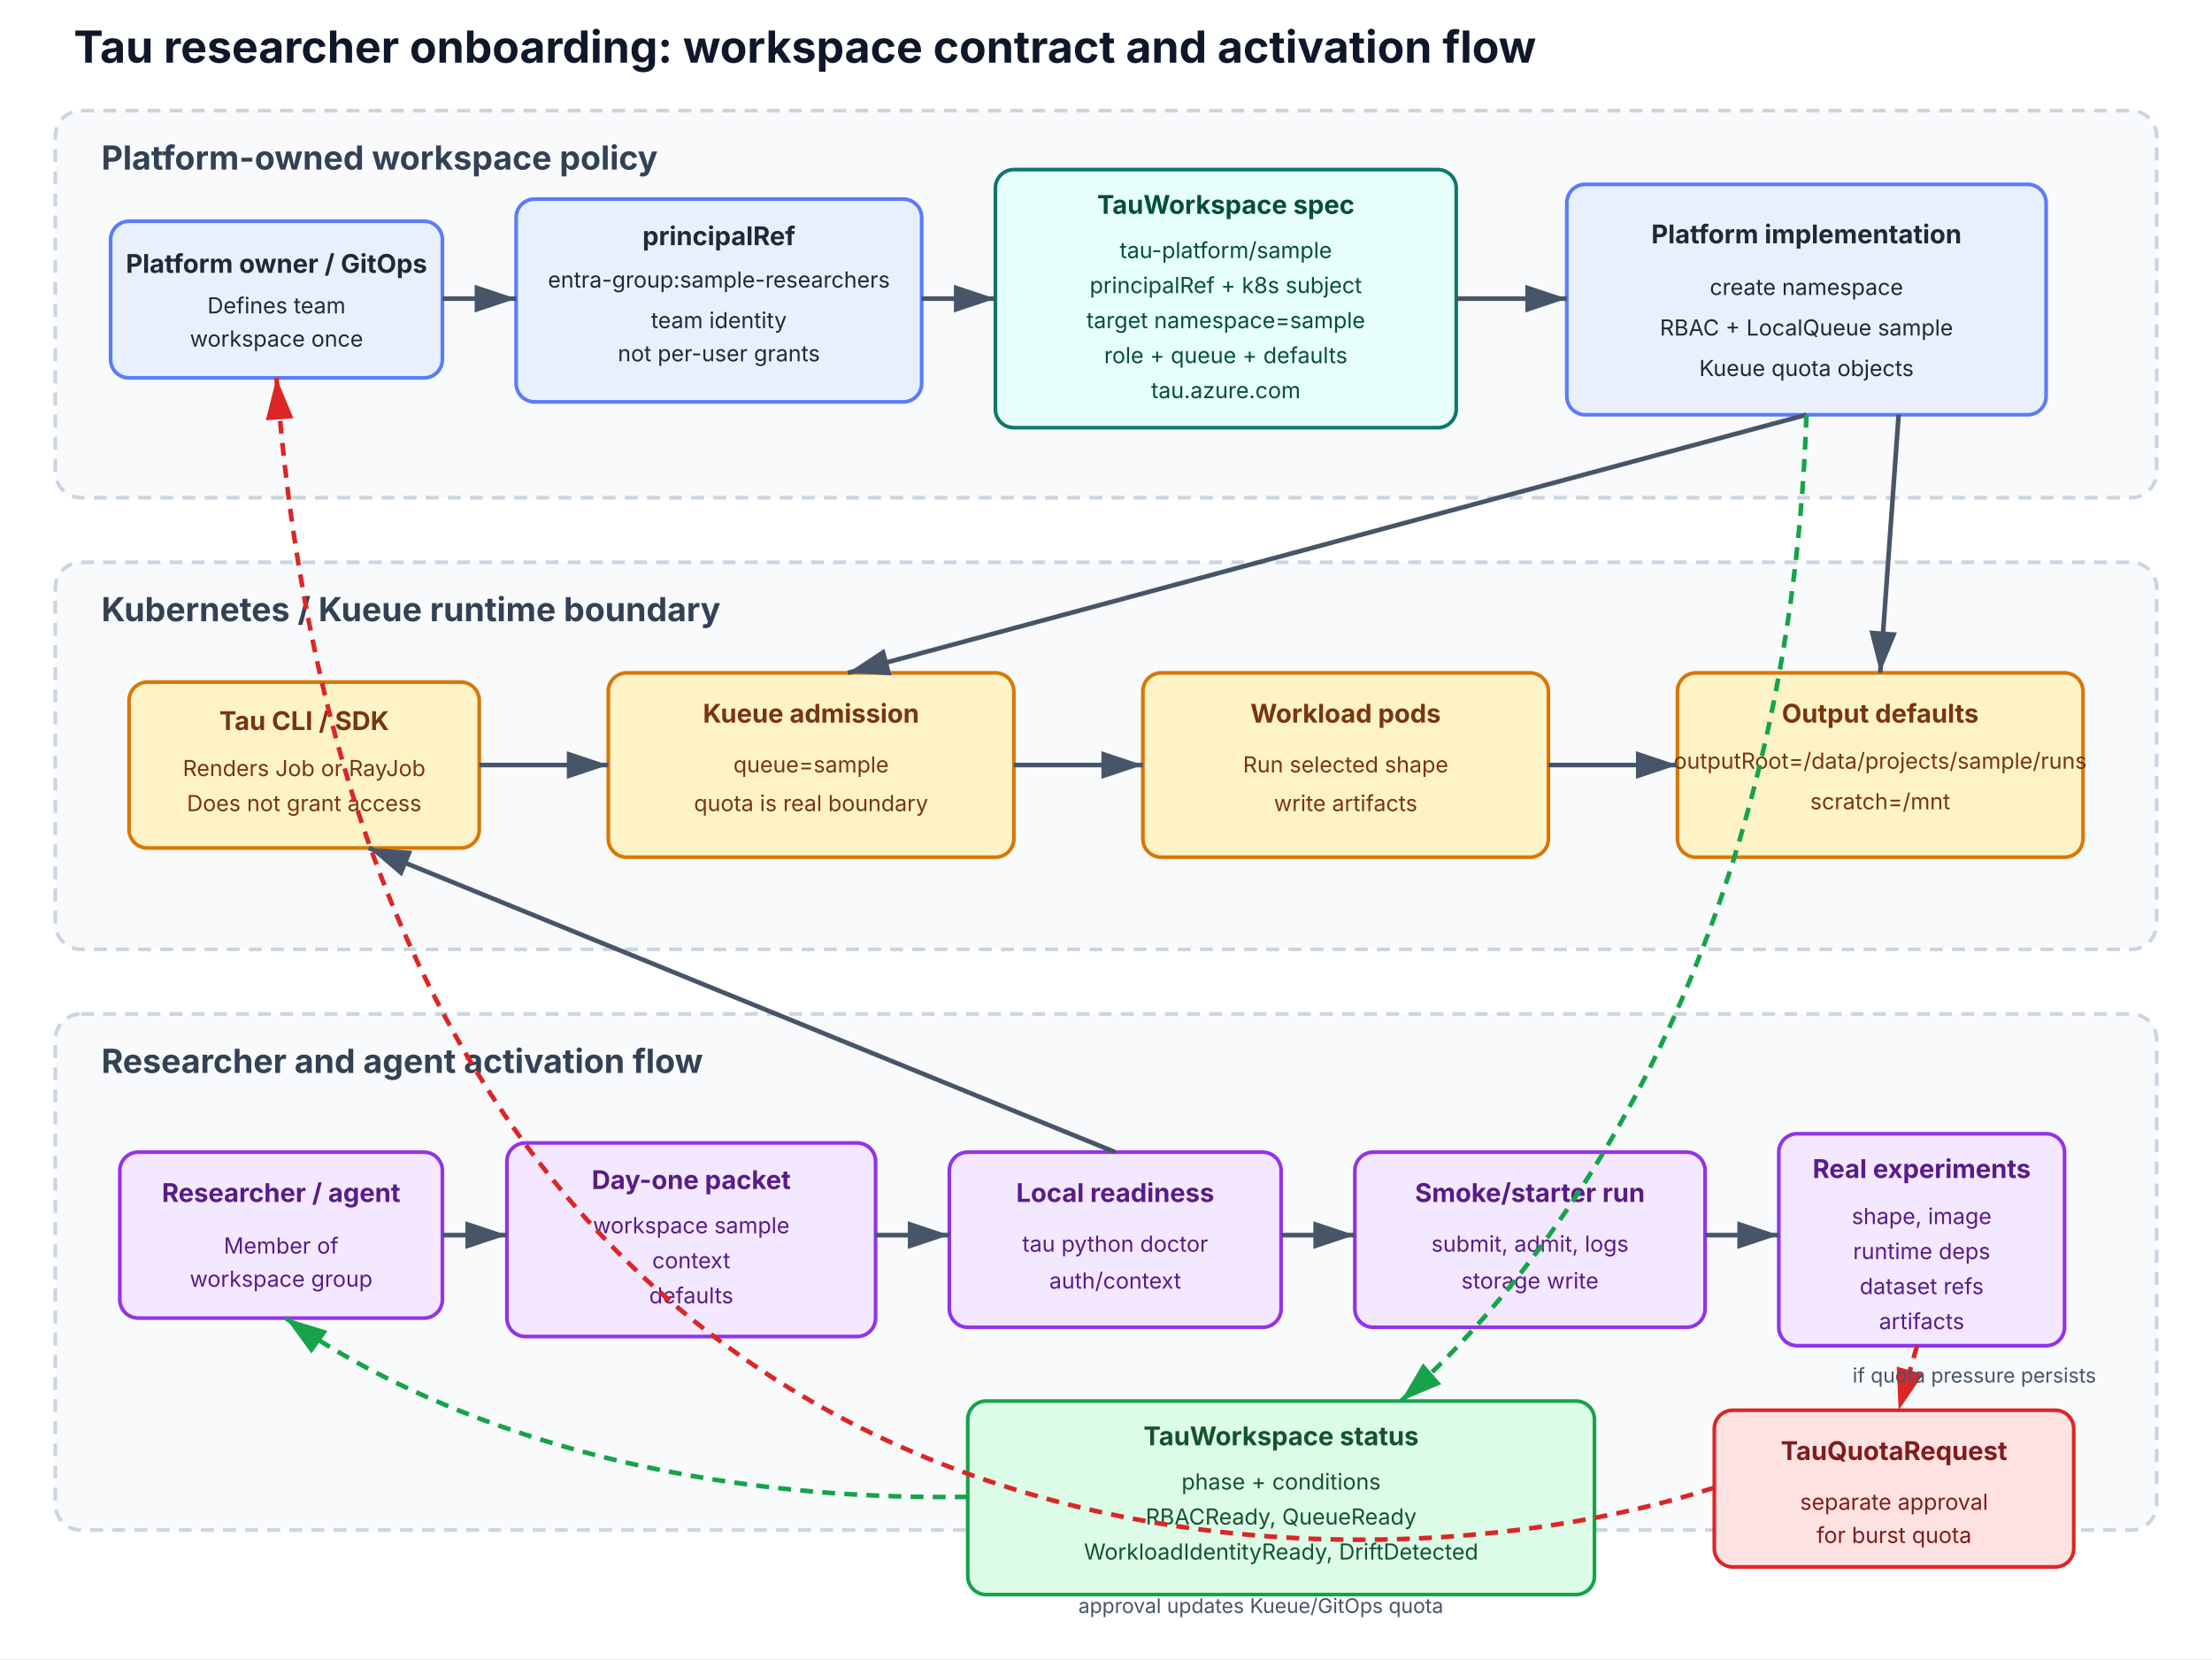
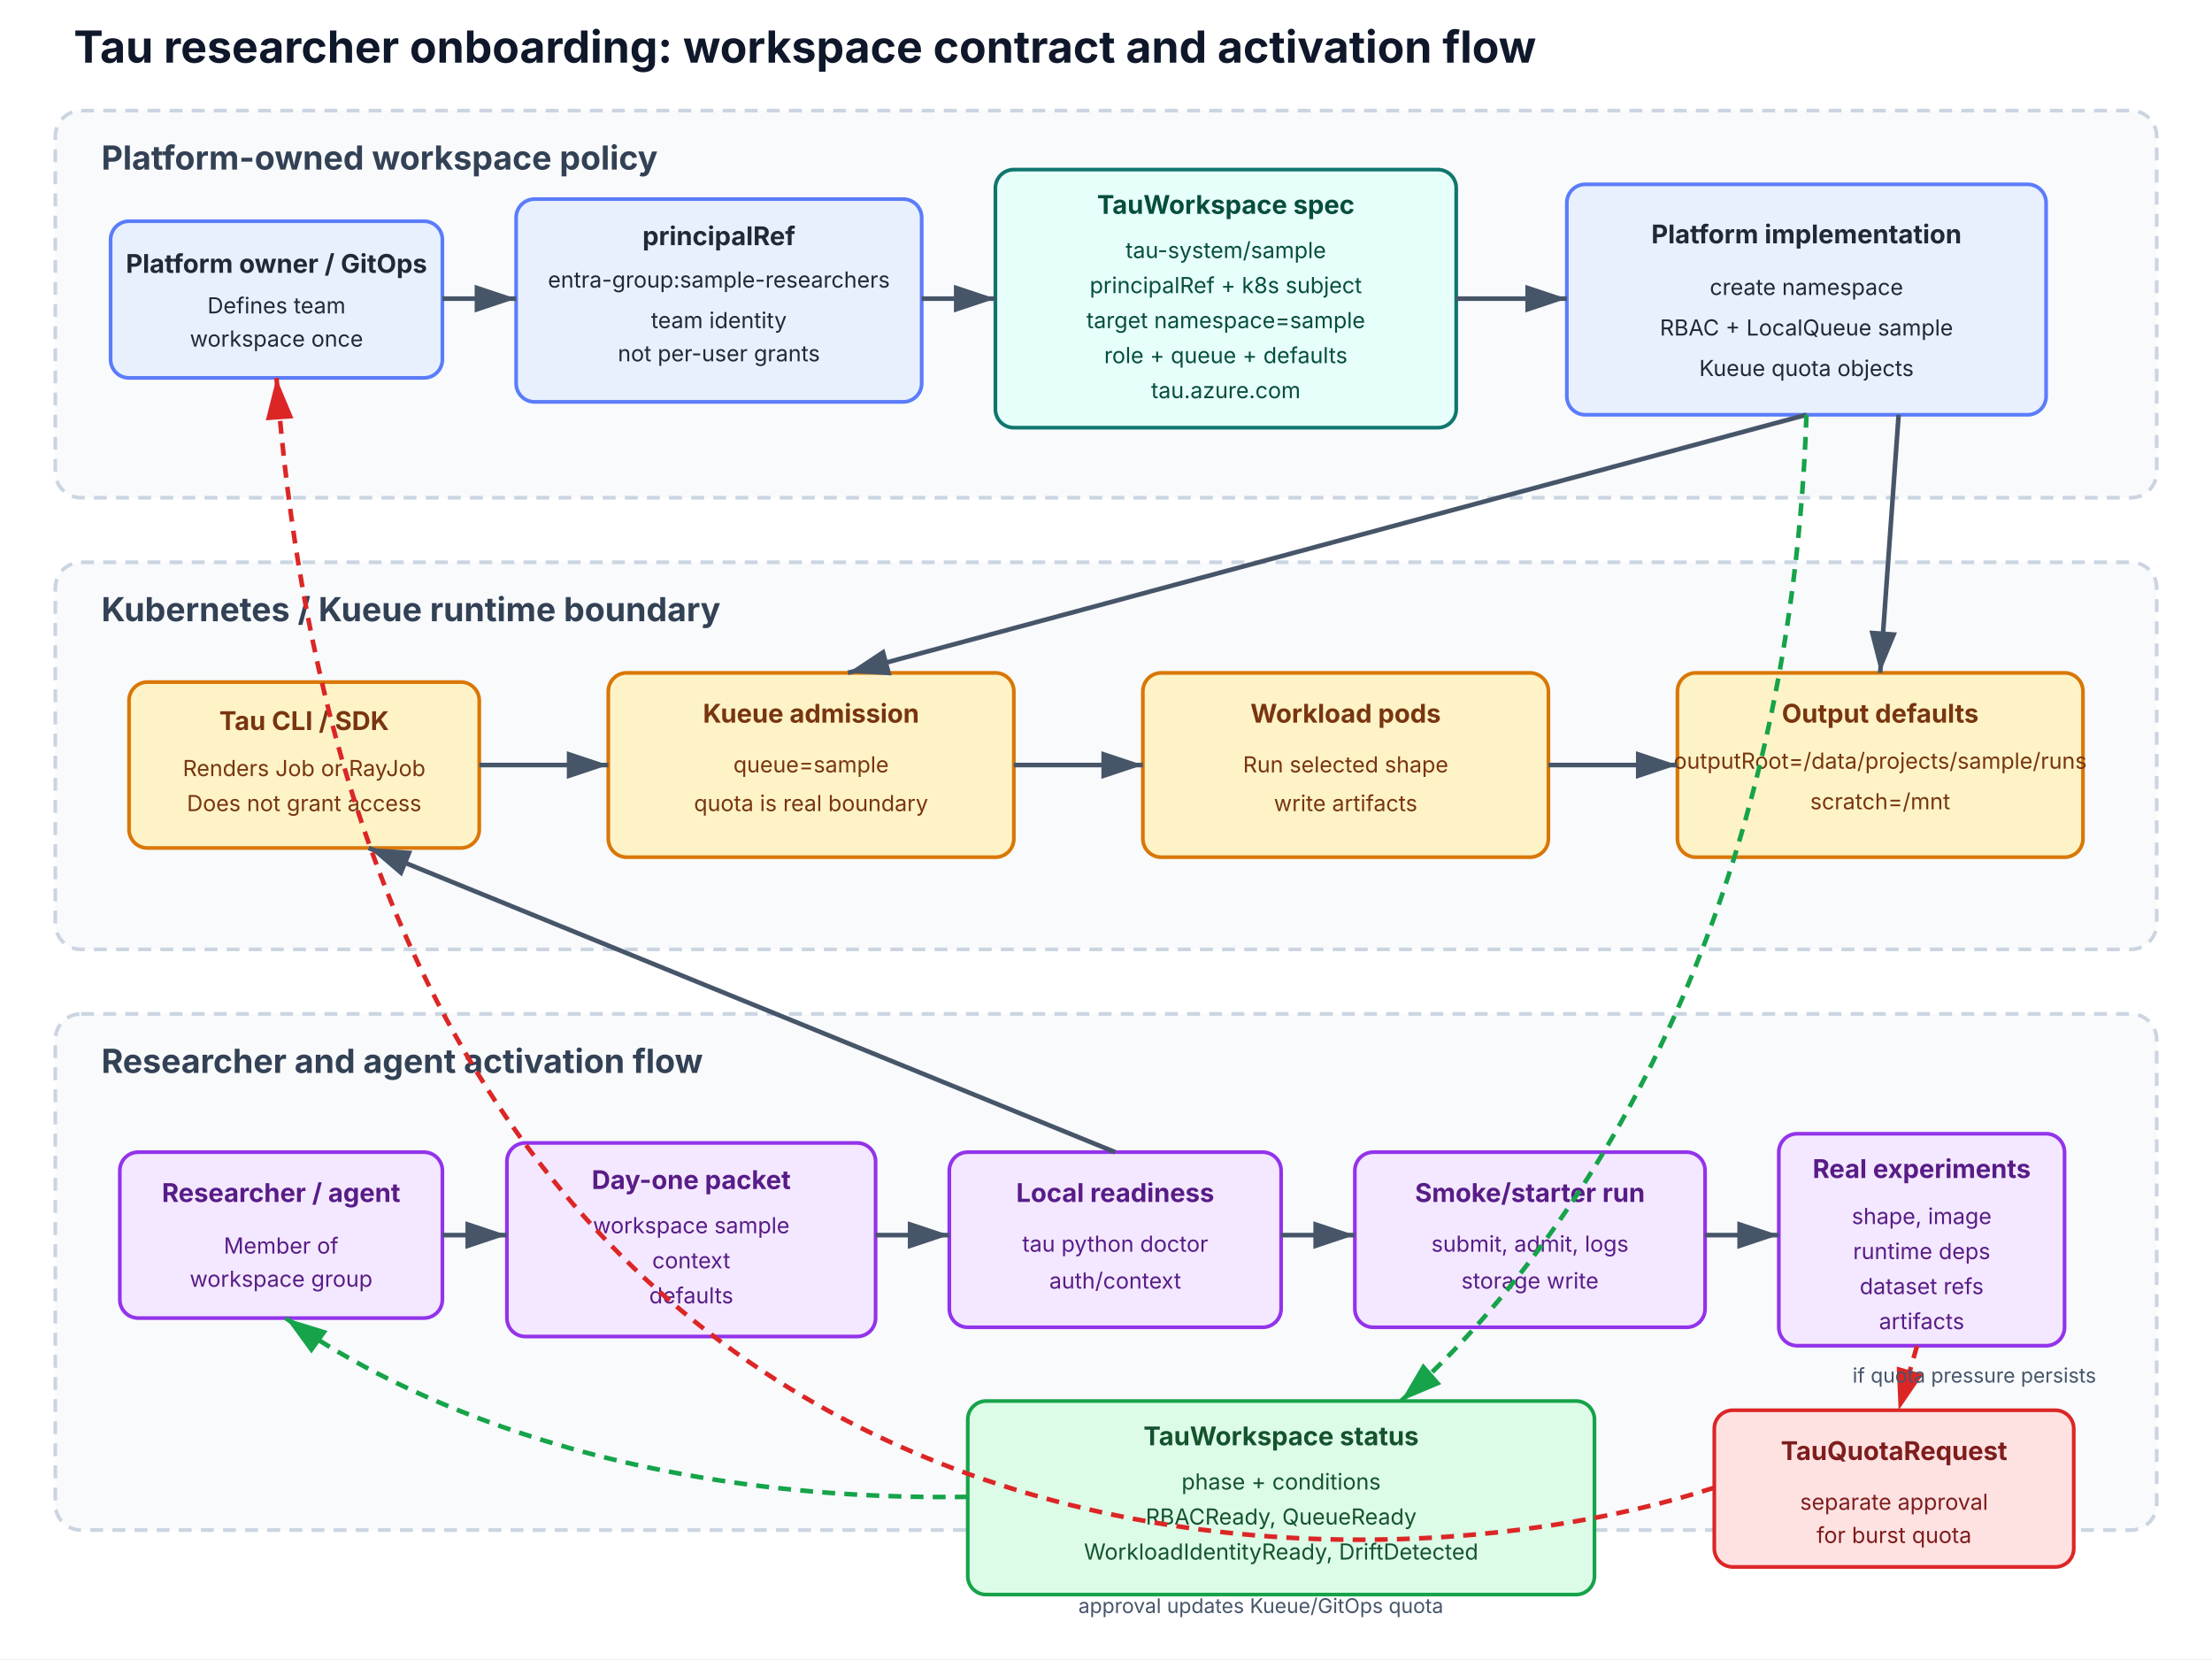
<svg xmlns="http://www.w3.org/2000/svg" width="1200" height="900" viewBox="0 0 1200 900" role="img" aria-labelledby="title desc">
  <defs>
    <marker id="arrow" markerWidth="10" markerHeight="10" refX="9" refY="3" orient="auto" markerUnits="strokeWidth">
      <path d="M0,0 L0,6 L9,3 z" fill="#475569" />
    </marker>
    <marker id="arrowGreen" markerWidth="10" markerHeight="10" refX="9" refY="3" orient="auto" markerUnits="strokeWidth">
      <path d="M0,0 L0,6 L9,3 z" fill="#16a34a" />
    </marker>
    <marker id="arrowRed" markerWidth="10" markerHeight="10" refX="9" refY="3" orient="auto" markerUnits="strokeWidth">
      <path d="M0,0 L0,6 L9,3 z" fill="#dc2626" />
    </marker>
    <style>
      .lane { fill:#f8fafc; stroke:#cbd5e1; stroke-width:2; stroke-dasharray:7 5; }
      .label { font:700 18px -apple-system,BlinkMacSystemFont,"Segoe UI",sans-serif; fill:#334155; }
      .box-title { font:700 14px -apple-system,BlinkMacSystemFont,"Segoe UI",sans-serif; }
      .box-text { font:12px -apple-system,BlinkMacSystemFont,"Segoe UI",sans-serif; }
      .small { font:11px -apple-system,BlinkMacSystemFont,"Segoe UI",sans-serif; fill:#475569; }
      .arrow { stroke:#475569; stroke-width:2.5; fill:none; marker-end:url(#arrow); }
      .arrow-green { stroke:#16a34a; stroke-width:2.5; fill:none; stroke-dasharray:7 5; marker-end:url(#arrowGreen); }
      .arrow-red { stroke:#dc2626; stroke-width:2.5; fill:none; stroke-dasharray:7 5; marker-end:url(#arrowRed); }
    </style>
  </defs>
  <rect width="1200" height="900" fill="#ffffff" />
  <text x="40" y="34" font-family="-apple-system,BlinkMacSystemFont,Segoe UI,sans-serif" font-size="24" font-weight="700" fill="#0f172a">Tau researcher onboarding: workspace contract and activation flow</text>
  <rect class="lane" x="30" y="60" width="1140" height="210" rx="14" />
  <rect class="lane" x="30" y="305" width="1140" height="210" rx="14" />
  <rect class="lane" x="30" y="550" width="1140" height="280" rx="14" />
  <text class="label" x="55" y="92">Platform-owned workspace policy</text>
  <text class="label" x="55" y="337">Kubernetes / Kueue runtime boundary</text>
  <text class="label" x="55" y="582">Researcher and agent activation flow</text>
  <g transform="translate(60 120)">
    <rect width="180" height="85" rx="10" fill="#e8f0fe" stroke="#5b7cfa" stroke-width="2" />
    <text class="box-title" x="90" y="28" text-anchor="middle" fill="#1f2937">Platform owner / GitOps</text>
    <text class="box-text" x="90" y="50" text-anchor="middle" fill="#1f2937">Defines team</text>
    <text class="box-text" x="90" y="68" text-anchor="middle" fill="#1f2937">workspace once</text>
  </g>
  <g transform="translate(280 108)">
    <rect width="220" height="110" rx="10" fill="#e8f0fe" stroke="#5b7cfa" stroke-width="2" />
    <text class="box-title" x="110" y="25" text-anchor="middle" fill="#1f2937">principalRef</text>
    <text class="box-text" x="110" y="48" text-anchor="middle" fill="#1f2937">entra-group:sample-researchers</text>
    <text class="box-text" x="110" y="70" text-anchor="middle" fill="#1f2937">team identity</text>
    <text class="box-text" x="110" y="88" text-anchor="middle" fill="#1f2937">not per-user grants</text>
  </g>
  <g transform="translate(540 92)">
    <rect width="250" height="140" rx="10" fill="#e6fffa" stroke="#0f766e" stroke-width="2" />
    <text class="box-title" x="125" y="24" text-anchor="middle" fill="#064e3b">TauWorkspace spec</text>
-     <text class="box-text" x="125" y="48" text-anchor="middle" fill="#064e3b">tau-platform/sample</text>
+     <text class="box-text" x="125" y="48" text-anchor="middle" fill="#064e3b">tau-system/sample</text>
    <text class="box-text" x="125" y="67" text-anchor="middle" fill="#064e3b">principalRef + k8s subject</text>
    <text class="box-text" x="125" y="86" text-anchor="middle" fill="#064e3b">target namespace=sample</text>
    <text class="box-text" x="125" y="105" text-anchor="middle" fill="#064e3b">role + queue + defaults</text>
    <text class="box-text" x="125" y="124" text-anchor="middle" fill="#064e3b">tau.azure.com</text>
  </g>
  <g transform="translate(850 100)">
    <rect width="260" height="125" rx="10" fill="#e8f0fe" stroke="#5b7cfa" stroke-width="2" />
    <text class="box-title" x="130" y="32" text-anchor="middle" fill="#1f2937">Platform implementation</text>
    <text class="box-text" x="130" y="60" text-anchor="middle" fill="#1f2937">create namespace</text>
    <text class="box-text" x="130" y="82" text-anchor="middle" fill="#1f2937">RBAC + LocalQueue sample</text>
    <text class="box-text" x="130" y="104" text-anchor="middle" fill="#1f2937">Kueue quota objects</text>
  </g>
  <g transform="translate(70 370)">
    <rect width="190" height="90" rx="10" fill="#fef3c7" stroke="#d97706" stroke-width="2" />
    <text class="box-title" x="95" y="26" text-anchor="middle" fill="#78350f">Tau CLI / SDK</text>
    <text class="box-text" x="95" y="51" text-anchor="middle" fill="#78350f">Renders Job or RayJob</text>
    <text class="box-text" x="95" y="70" text-anchor="middle" fill="#78350f">Does not grant access</text>
  </g>
  <g transform="translate(330 365)">
    <rect width="220" height="100" rx="10" fill="#fef3c7" stroke="#d97706" stroke-width="2" />
    <text class="box-title" x="110" y="27" text-anchor="middle" fill="#78350f">Kueue admission</text>
    <text class="box-text" x="110" y="54" text-anchor="middle" fill="#78350f">queue=sample</text>
    <text class="box-text" x="110" y="75" text-anchor="middle" fill="#78350f">quota is real boundary</text>
  </g>
  <g transform="translate(620 365)">
    <rect width="220" height="100" rx="10" fill="#fef3c7" stroke="#d97706" stroke-width="2" />
    <text class="box-title" x="110" y="27" text-anchor="middle" fill="#78350f">Workload pods</text>
    <text class="box-text" x="110" y="54" text-anchor="middle" fill="#78350f">Run selected shape</text>
    <text class="box-text" x="110" y="75" text-anchor="middle" fill="#78350f">write artifacts</text>
  </g>
  <g transform="translate(910 365)">
    <rect width="220" height="100" rx="10" fill="#fef3c7" stroke="#d97706" stroke-width="2" />
    <text class="box-title" x="110" y="27" text-anchor="middle" fill="#78350f">Output defaults</text>
    <text class="box-text" x="110" y="52" text-anchor="middle" fill="#78350f">outputRoot=/data/projects/sample/runs</text>
    <text class="box-text" x="110" y="74" text-anchor="middle" fill="#78350f">scratch=/mnt</text>
  </g>
  <g transform="translate(65 625)">
    <rect width="175" height="90" rx="10" fill="#f3e8ff" stroke="#9333ea" stroke-width="2" />
    <text class="box-title" x="87.5" y="27" text-anchor="middle" fill="#581c87">Researcher / agent</text>
    <text class="box-text" x="87.5" y="55" text-anchor="middle" fill="#581c87">Member of</text>
    <text class="box-text" x="87.5" y="73" text-anchor="middle" fill="#581c87">workspace group</text>
  </g>
  <g transform="translate(275 620)">
    <rect width="200" height="105" rx="10" fill="#f3e8ff" stroke="#9333ea" stroke-width="2" />
    <text class="box-title" x="100" y="25" text-anchor="middle" fill="#581c87">Day-one packet</text>
    <text class="box-text" x="100" y="49" text-anchor="middle" fill="#581c87">workspace sample</text>
    <text class="box-text" x="100" y="68" text-anchor="middle" fill="#581c87">context</text>
    <text class="box-text" x="100" y="87" text-anchor="middle" fill="#581c87">defaults</text>
  </g>
  <g transform="translate(515 625)">
    <rect width="180" height="95" rx="10" fill="#f3e8ff" stroke="#9333ea" stroke-width="2" />
    <text class="box-title" x="90" y="27" text-anchor="middle" fill="#581c87">Local readiness</text>
    <text class="box-text" x="90" y="54" text-anchor="middle" fill="#581c87">tau python doctor</text>
    <text class="box-text" x="90" y="74" text-anchor="middle" fill="#581c87">auth/context</text>
  </g>
  <g transform="translate(735 625)">
    <rect width="190" height="95" rx="10" fill="#f3e8ff" stroke="#9333ea" stroke-width="2" />
    <text class="box-title" x="95" y="27" text-anchor="middle" fill="#581c87">Smoke/starter run</text>
    <text class="box-text" x="95" y="54" text-anchor="middle" fill="#581c87">submit, admit, logs</text>
    <text class="box-text" x="95" y="74" text-anchor="middle" fill="#581c87">storage write</text>
  </g>
  <g transform="translate(965 615)">
    <rect width="155" height="115" rx="10" fill="#f3e8ff" stroke="#9333ea" stroke-width="2" />
    <text class="box-title" x="77.5" y="24" text-anchor="middle" fill="#581c87">Real experiments</text>
    <text class="box-text" x="77.5" y="49" text-anchor="middle" fill="#581c87">shape, image</text>
    <text class="box-text" x="77.5" y="68" text-anchor="middle" fill="#581c87">runtime deps</text>
    <text class="box-text" x="77.5" y="87" text-anchor="middle" fill="#581c87">dataset refs</text>
    <text class="box-text" x="77.5" y="106" text-anchor="middle" fill="#581c87">artifacts</text>
  </g>
  <g transform="translate(525 760)">
    <rect width="340" height="105" rx="10" fill="#dcfce7" stroke="#16a34a" stroke-width="2" />
    <text class="box-title" x="170" y="24" text-anchor="middle" fill="#14532d">TauWorkspace status</text>
    <text class="box-text" x="170" y="48" text-anchor="middle" fill="#14532d">phase + conditions</text>
    <text class="box-text" x="170" y="67" text-anchor="middle" fill="#14532d">RBACReady, QueueReady</text>
    <text class="box-text" x="170" y="86" text-anchor="middle" fill="#14532d">WorkloadIdentityReady, DriftDetected</text>
  </g>
  <g transform="translate(930 765)">
    <rect width="195" height="85" rx="10" fill="#fee2e2" stroke="#dc2626" stroke-width="2" />
    <text class="box-title" x="97.5" y="27" text-anchor="middle" fill="#7f1d1d">TauQuotaRequest</text>
    <text class="box-text" x="97.5" y="54" text-anchor="middle" fill="#7f1d1d">separate approval</text>
    <text class="box-text" x="97.5" y="72" text-anchor="middle" fill="#7f1d1d">for burst quota</text>
  </g>
  <path class="arrow" d="M240 162 L280 162" />
  <path class="arrow" d="M500 162 L540 162" />
  <path class="arrow" d="M790 162 L850 162" />
  <path class="arrow" d="M980 225 L460 365" />
  <path class="arrow" d="M1030 225 L1020 365" />
  <path class="arrow" d="M240 670 L275 670" />
  <path class="arrow" d="M475 670 L515 670" />
  <path class="arrow" d="M695 670 L735 670" />
  <path class="arrow" d="M925 670 L965 670" />
  <path class="arrow" d="M605 625 L200 460" />
  <path class="arrow" d="M260 415 L330 415" />
  <path class="arrow" d="M550 415 L620 415" />
  <path class="arrow" d="M840 415 L910 415" />
  <path class="arrow-green" d="M980 225 C970 520 840 690 760 760" />
  <path class="arrow-green" d="M525 812 C310 815 190 740 155 715" />
  <path class="arrow-red" d="M1040 730 L1030 765" />
  <text class="small" x="1005" y="750">if quota pressure persists</text>
  <path class="arrow-red" d="M930 807 C720 875 200 870 150 205" />
  <text class="small" x="585" y="875">approval updates Kueue/GitOps quota</text>
</svg>
